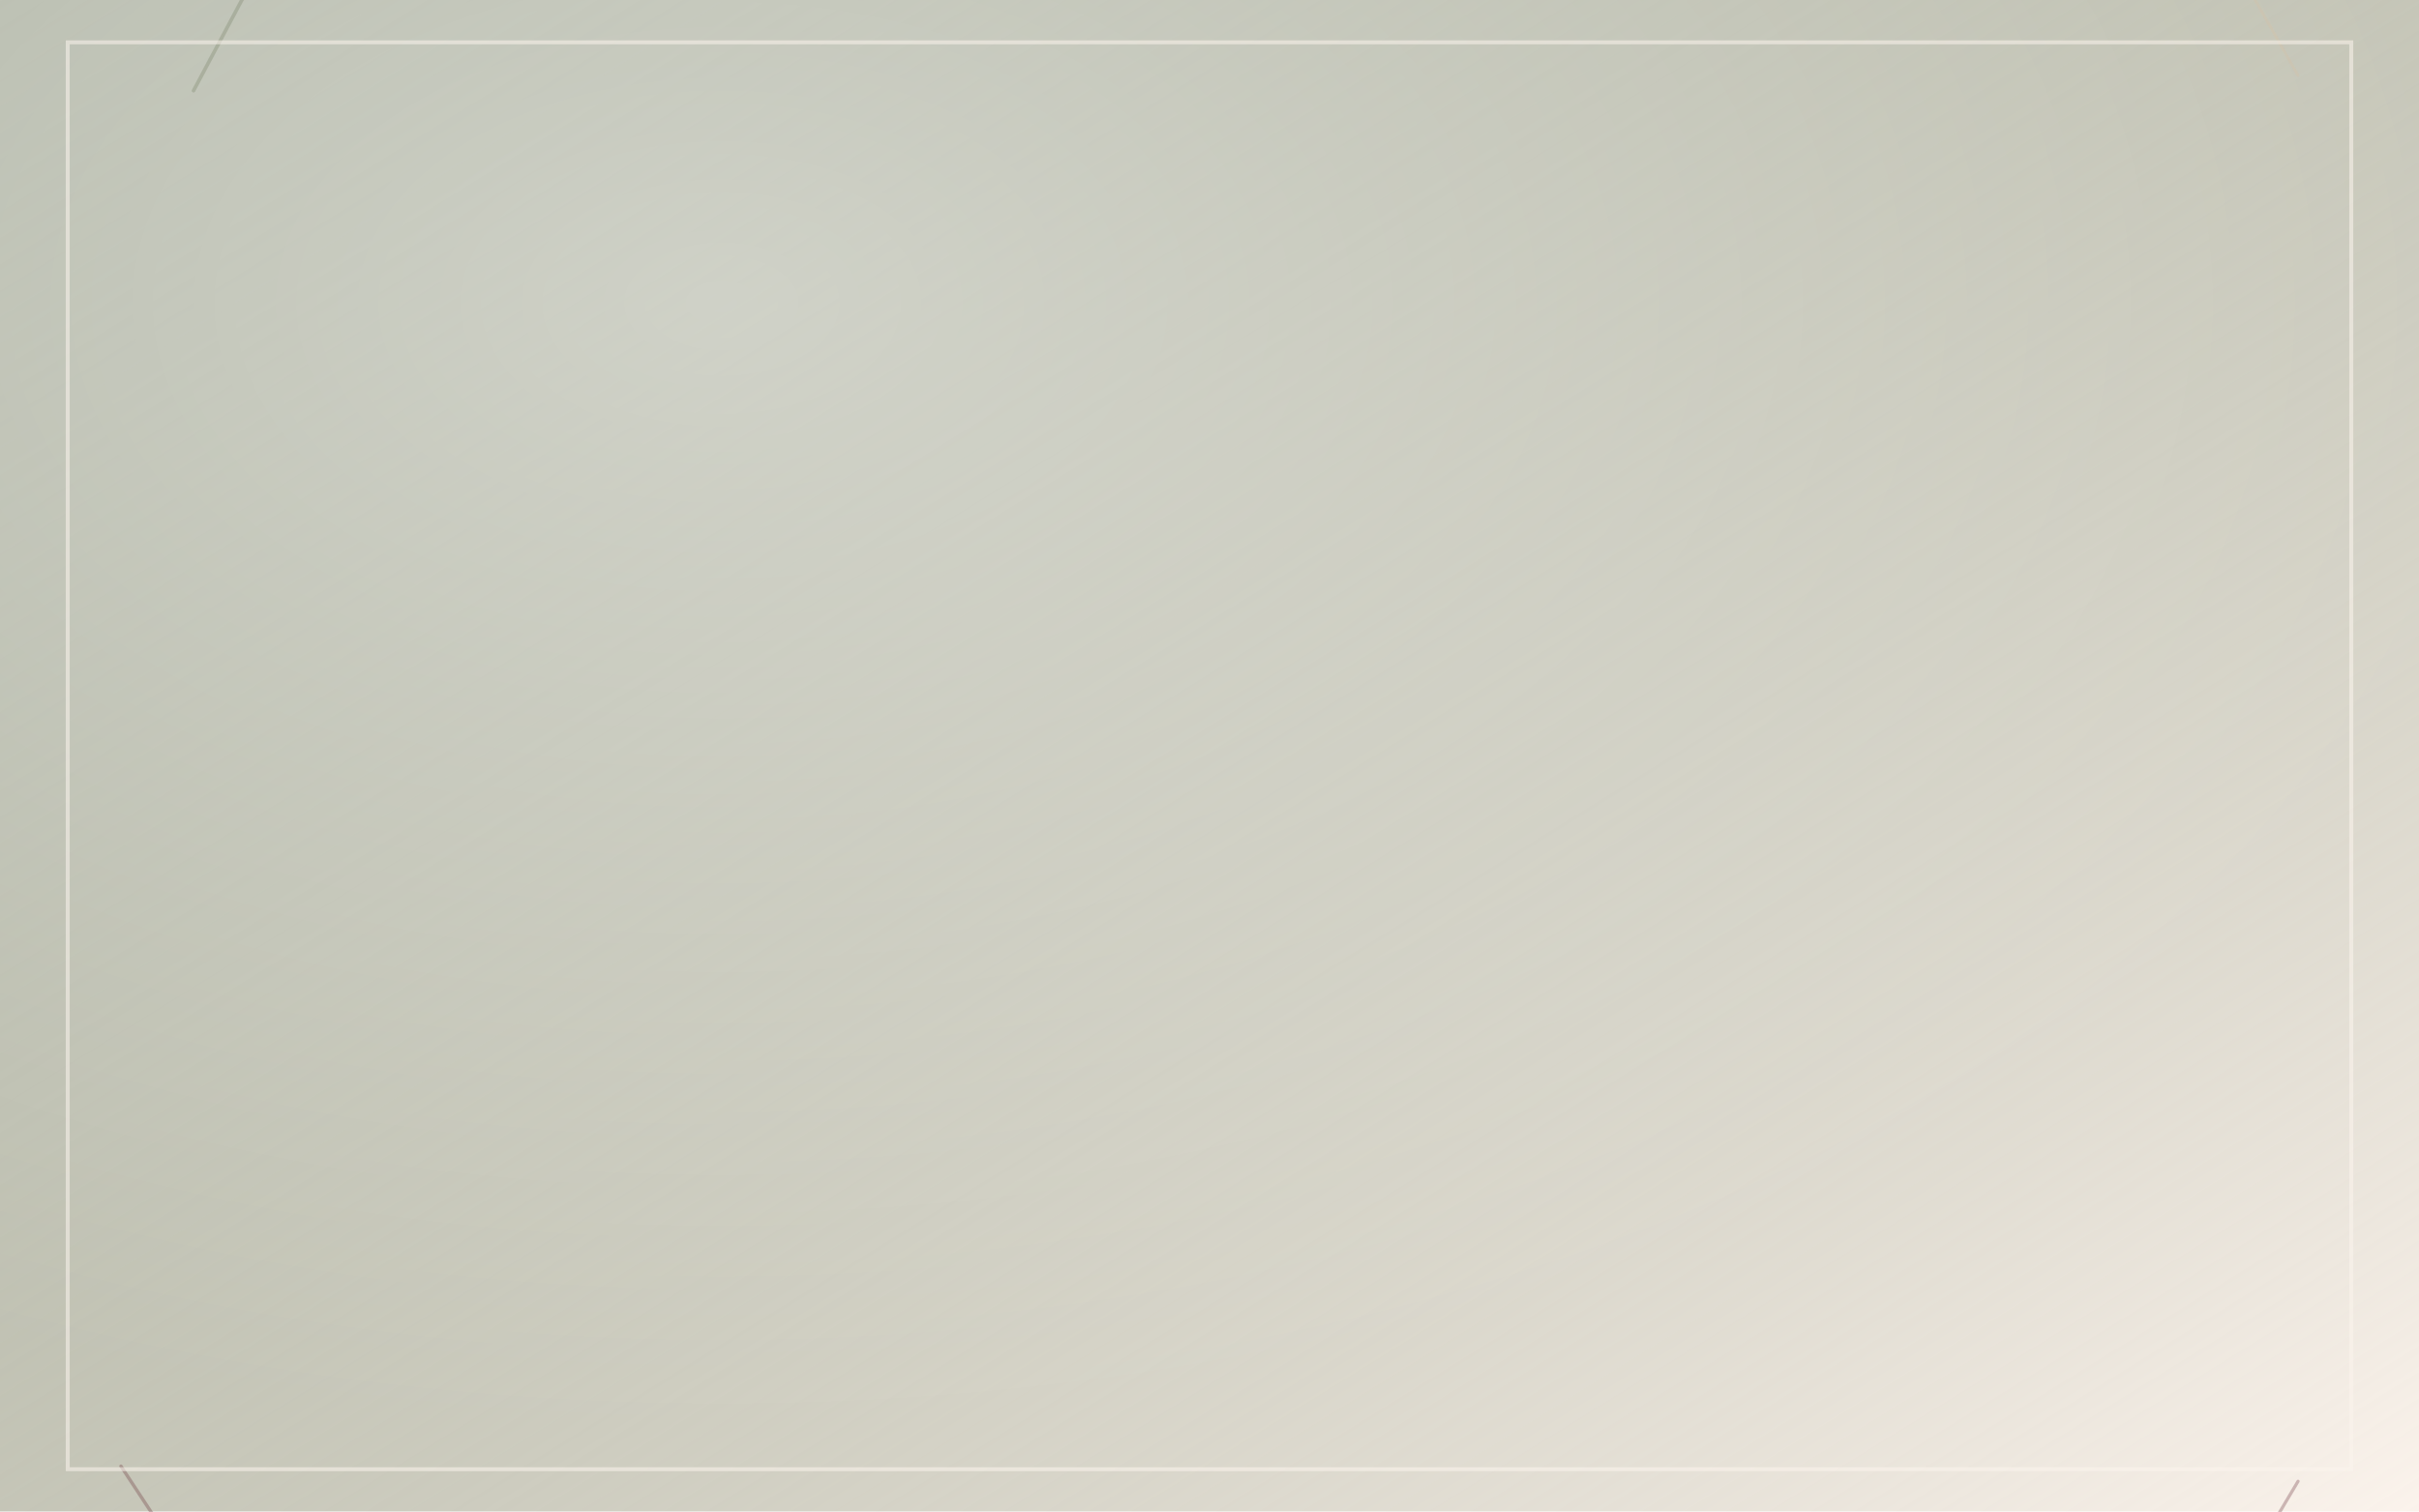
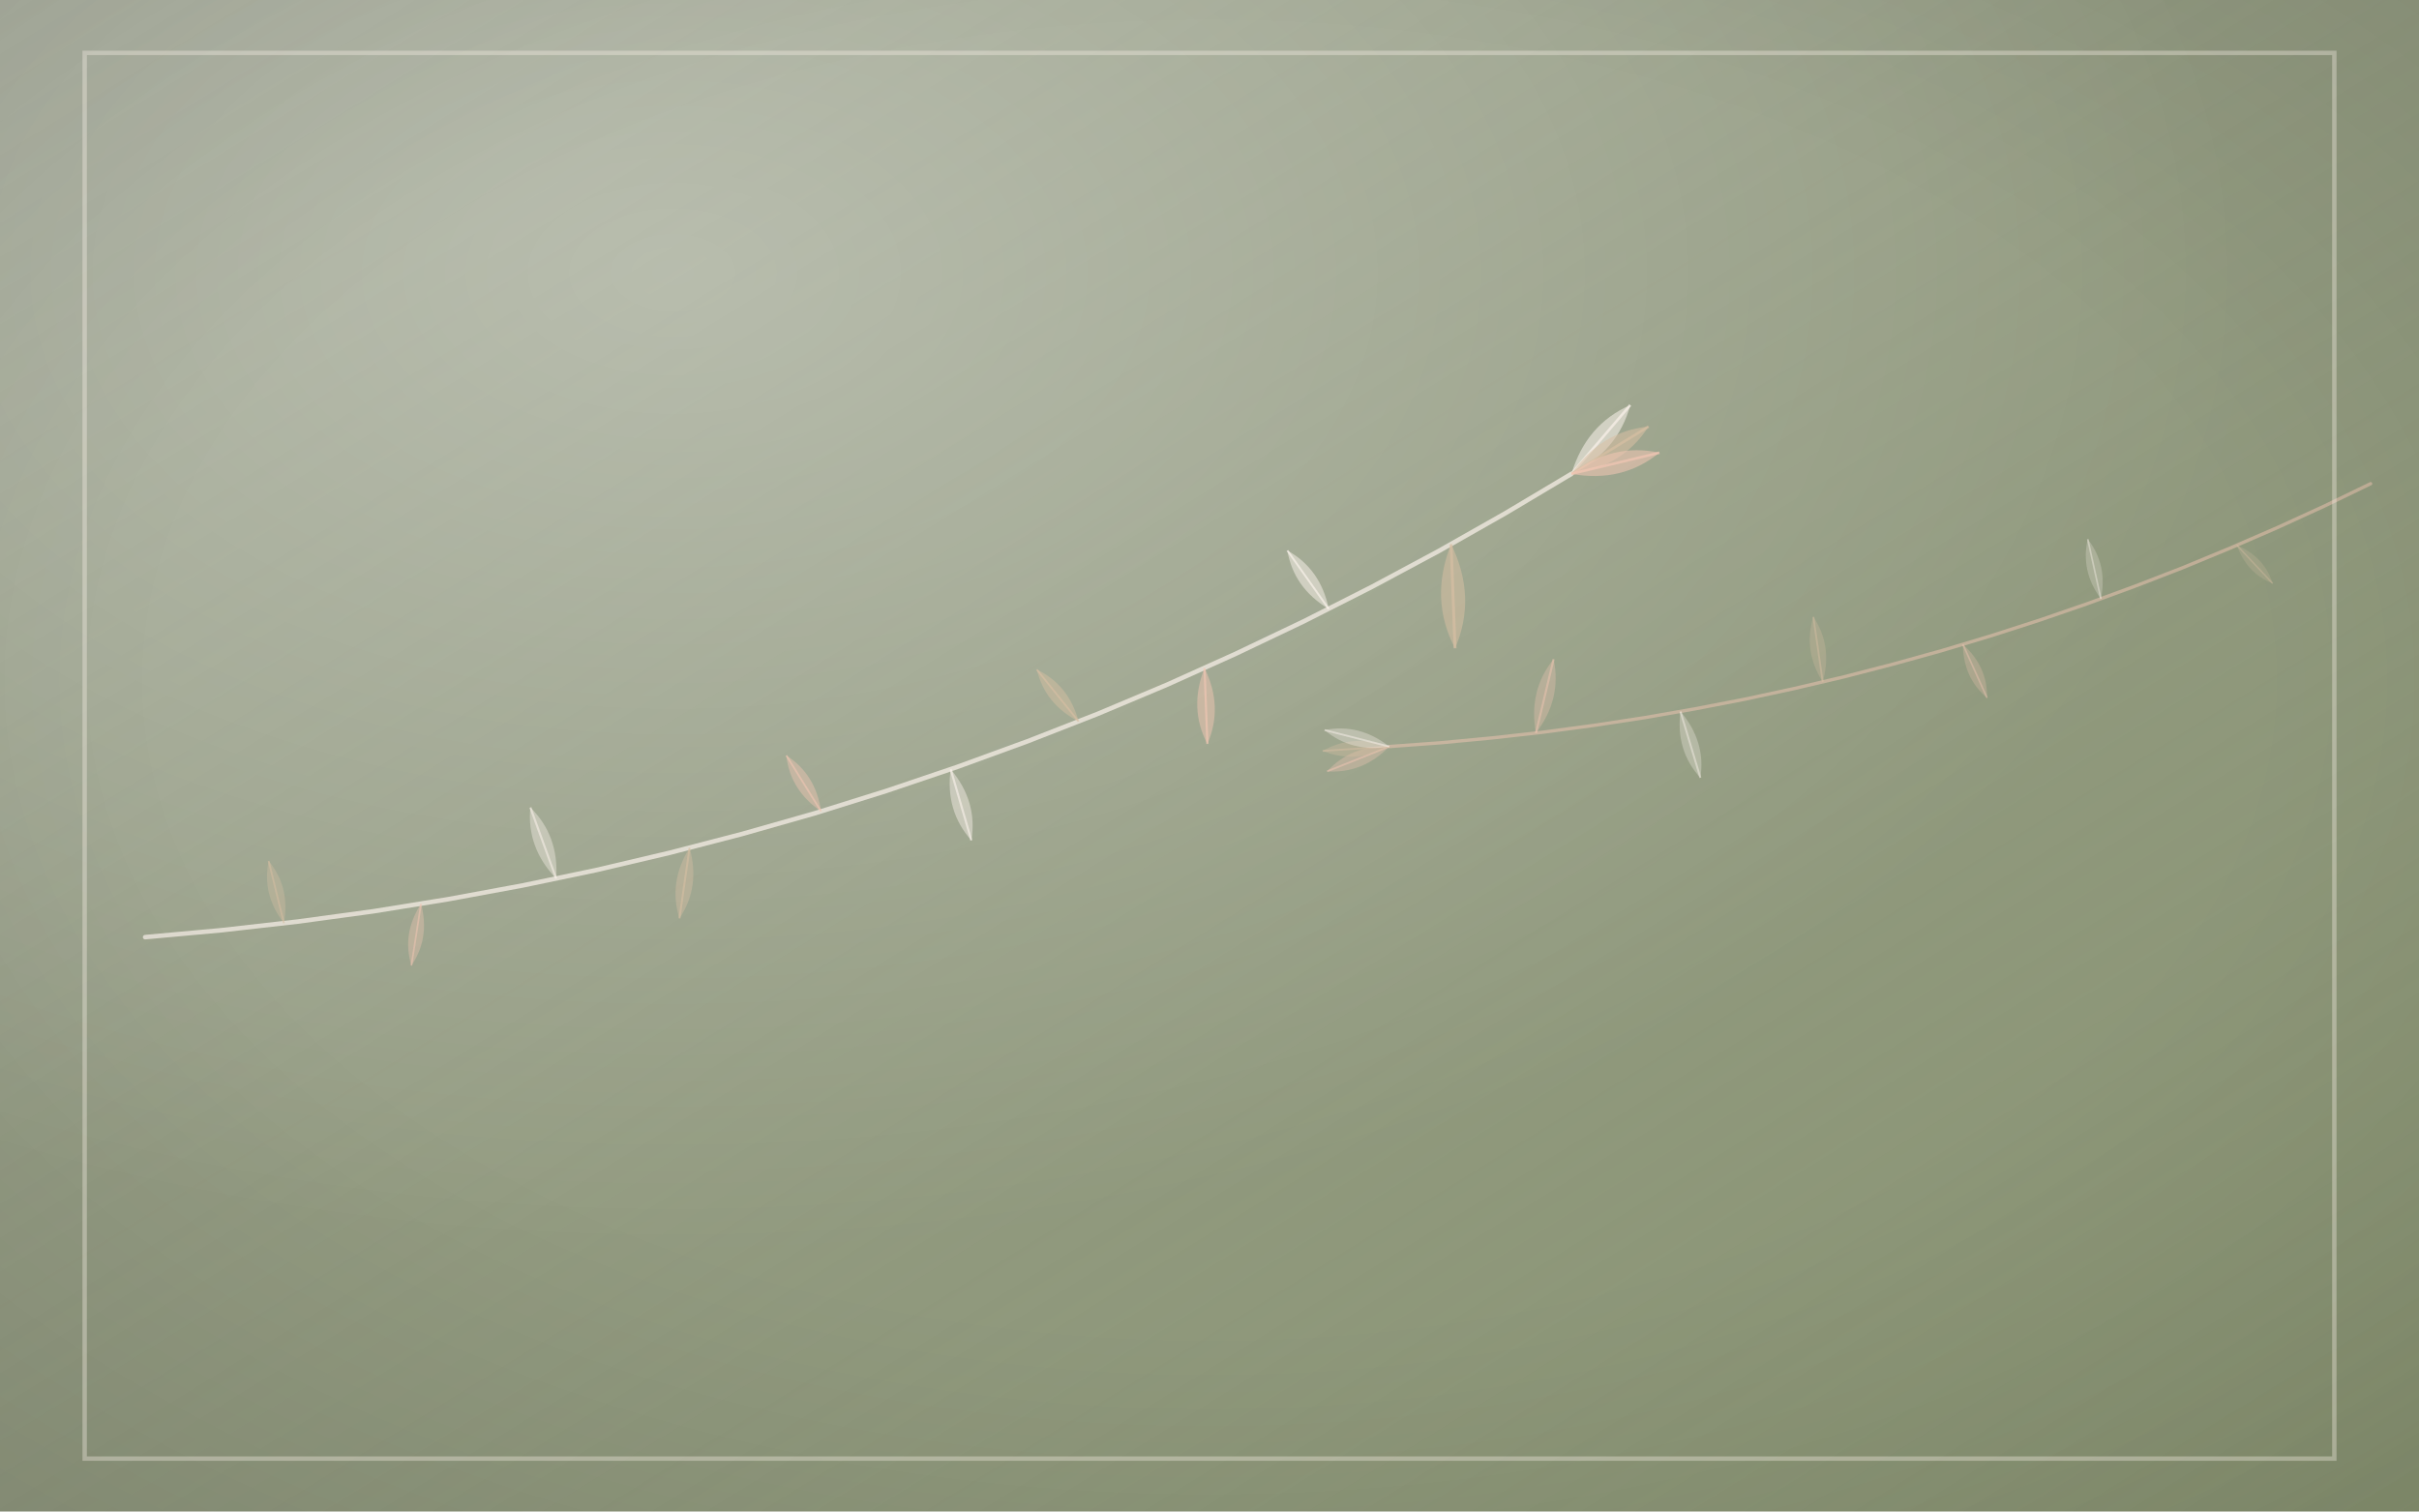
<svg xmlns="http://www.w3.org/2000/svg" viewBox="0 0 1600 1000" width="1600" height="1000" role="img" aria-label="Decorative botanical placeholder">
  <defs>
    <linearGradient id="g3" x1="0%" y1="0%" x2="100%" y2="100%">
-       <stop offset="0%" stop-color="#6D7659" stop-opacity="0.55" />
-       <stop offset="100%" stop-color="#FBF3EC" stop-opacity="1" />
+       <stop offset="0%" stop-color="#6D7659" stop-opacity="0.65" />
+       <stop offset="100%" stop-color="#8A9573" stop-opacity="1" />
    </linearGradient>
-     <radialGradient id="rg3" cx="30%" cy="20%" r="75%">
-       <stop offset="0%" stop-color="#FFFFFF" stop-opacity="0.35" />
+     <radialGradient id="vg3" cx="50%" cy="45%" r="72%">
+       <stop offset="60%" stop-color="#000000" stop-opacity="0" />
+       <stop offset="100%" stop-color="#000000" stop-opacity="0.10" />
+     </radialGradient>
+     <radialGradient id="hg3" cx="28%" cy="18%" r="65%">
+       <stop offset="0%" stop-color="#FFFFFF" stop-opacity="0.30" />
      <stop offset="100%" stop-color="#FFFFFF" stop-opacity="0" />
    </radialGradient>
  </defs>
  <rect width="1600" height="1000" fill="url(#g3)" />
-   <rect width="1600" height="1000" fill="url(#rg3)" />
-   <line x1="80.0" y1="970.0" x2="420.0" y2="1486.9" stroke="#5B1F2A" stroke-width="2.2" stroke-opacity="0.28" stroke-linecap="round" />
-   <path d="M136.7,1056.2 Q157.2,1051.1 167.9,1032.9 Q147.4,1038.0 136.7,1056.2 Z" fill="#5B1F2A" fill-opacity="0.18" />
-   <path d="M193.3,1142.3 Q174.1,1141.6 160.0,1154.9 Q179.3,1155.6 193.3,1142.3 Z" fill="#5B1F2A" fill-opacity="0.20" />
-   <path d="M250.0,1228.5 Q271.3,1222.8 282.2,1203.7 Q260.9,1209.3 250.0,1228.5 Z" fill="#5B1F2A" fill-opacity="0.22" />
-   <path d="M306.7,1314.6 Q287.2,1312.7 272.2,1325.3 Q291.7,1327.2 306.7,1314.6 Z" fill="#5B1F2A" fill-opacity="0.24" />
-   <path d="M363.4,1400.8 Q379.5,1394.7 386.4,1379.0 Q370.3,1385.0 363.4,1400.8 Z" fill="#5B1F2A" fill-opacity="0.26" />
-   <path d="M420.0,1486.9 Q424.3,1508.0 442.0,1520.3 Q437.7,1499.2 420.0,1486.9 Z" fill="#5B1F2A" fill-opacity="0.28" />
-   <line x1="128.0" y1="60.0" x2="448.8" y2="-542.1" stroke="#6D7659" stroke-width="2.4" stroke-opacity="0.28" stroke-linecap="round" />
-   <path d="M181.5,-40.3 Q166.1,-49.8 148.6,-45.5 Q163.9,-36.0 181.5,-40.3 Z" fill="#6D7659" fill-opacity="0.18" />
-   <path d="M234.9,-140.7 Q251.3,-120.2 277.4,-117.6 Q261.0,-138.1 234.9,-140.7 Z" fill="#6D7659" fill-opacity="0.20" />
-   <path d="M288.4,-241.0 Q276.2,-254.1 258.4,-254.6 Q270.5,-241.5 288.4,-241.0 Z" fill="#6D7659" fill-opacity="0.22" />
-   <path d="M341.8,-341.4 Q350.7,-323.4 369.7,-317.1 Q360.8,-335.1 341.8,-341.4 Z" fill="#6D7659" fill-opacity="0.24" />
-   <path d="M395.3,-441.7 Q379.5,-452.0 361.0,-447.9 Q376.8,-437.6 395.3,-441.7 Z" fill="#6D7659" fill-opacity="0.26" />
-   <path d="M448.8,-542.1 Q466.9,-557.3 469.5,-580.9 Q451.4,-565.6 448.8,-542.1 Z" fill="#6D7659" fill-opacity="0.28" />
-   <line x1="1520.0" y1="50.0" x2="1258.1" y2="-411.1" stroke="#D8BFA3" stroke-width="1.9" stroke-opacity="0.28" stroke-linecap="round" />
-   <path d="M1476.3,-26.8 Q1458.2,-18.3 1451.7,0.6 Q1469.8,-7.9 1476.3,-26.8 Z" fill="#D8BFA3" fill-opacity="0.18" />
-   <path d="M1432.7,-103.7 Q1446.0,-101.1 1457.3,-108.8 Q1443.9,-111.4 1432.7,-103.7 Z" fill="#D8BFA3" fill-opacity="0.20" />
-   <path d="M1389.0,-180.5 Q1373.8,-175.4 1366.7,-160.8 Q1382.0,-166.0 1389.0,-180.5 Z" fill="#D8BFA3" fill-opacity="0.22" />
-   <path d="M1345.4,-257.4 Q1359.3,-256.5 1369.7,-265.8 Q1355.8,-266.7 1345.4,-257.4 Z" fill="#D8BFA3" fill-opacity="0.24" />
-   <path d="M1301.7,-334.2 Q1285.7,-331.2 1276.7,-317.7 Q1292.7,-320.7 1301.7,-334.2 Z" fill="#D8BFA3" fill-opacity="0.26" />
-   <path d="M1258.1,-411.1 Q1255.6,-429.3 1241.2,-440.8 Q1243.7,-422.6 1258.1,-411.1 Z" fill="#D8BFA3" fill-opacity="0.28" />
-   <line x1="1520.0" y1="980.0" x2="1217.7" y2="1488.2" stroke="#5B1F2A" stroke-width="2.1" stroke-opacity="0.28" stroke-linecap="round" />
-   <path d="M1469.6,1064.7 Q1486.2,1078.3 1507.5,1075.9 Q1490.9,1062.4 1469.6,1064.7 Z" fill="#5B1F2A" fill-opacity="0.18" />
-   <path d="M1419.2,1149.4 Q1406.9,1130.3 1384.6,1125.7 Q1396.9,1144.8 1419.2,1149.4 Z" fill="#5B1F2A" fill-opacity="0.20" />
-   <path d="M1368.8,1234.1 Q1381.8,1249.4 1401.8,1250.8 Q1388.8,1235.5 1368.8,1234.1 Z" fill="#5B1F2A" fill-opacity="0.22" />
-   <path d="M1318.4,1318.8 Q1306.7,1301.7 1286.2,1298.2 Q1298.0,1315.3 1318.4,1318.8 Z" fill="#5B1F2A" fill-opacity="0.24" />
-   <path d="M1268.1,1403.5 Q1281.0,1419.2 1301.2,1420.9 Q1288.3,1405.2 1268.1,1403.5 Z" fill="#5B1F2A" fill-opacity="0.26" />
-   <path d="M1217.7,1488.2 Q1201.4,1500.7 1198.2,1521.0 Q1214.5,1508.5 1217.7,1488.2 Z" fill="#5B1F2A" fill-opacity="0.28" />
-   <rect x="44.8" y="28.0" width="1510.4" height="944.0" fill="none" stroke="#FBF3EC" stroke-opacity="0.55" stroke-width="2.6" />
+   <rect width="1600" height="1000" fill="url(#hg3)" />
+   <path d="M96.0,620.0 L146.7,615.4 L197.0,609.7 L246.9,602.9 L296.5,594.9 L345.7,585.8 L394.5,575.6 L442.9,564.2 L491.0,551.7 L538.8,538.1 L586.1,523.3 L633.1,507.4 L679.7,490.4 L726.0,472.3 L771.9,453.0 L817.4,432.5 L862.5,411.0 L907.3,388.3 L951.7,364.5 L995.8,339.5 L1039.4,313.5" fill="none" stroke="#FBF3EC" stroke-width="3.0" stroke-opacity="0.70" stroke-linecap="round" />
+   <path d="M187.8,610.8 Q192.1,587.0 177.7,569.6 Q173.1,591.7 187.8,610.8 Z" fill="#D8BFA3" fill-opacity="0.35" />
+   <line x1="187.8" y1="610.8" x2="177.7" y2="569.6" stroke="#D8BFA3" stroke-opacity="0.50" stroke-width="1.2" />
+   <path d="M278.5,597.9 Q265.7,617.7 272.1,638.8 Q284.5,620.7 278.5,597.9 Z" fill="#F2C6B4" fill-opacity="0.37" />
+   <line x1="278.5" y1="597.9" x2="272.1" y2="638.8" stroke="#F2C6B4" stroke-opacity="0.52" stroke-width="1.1" />
+   <path d="M367.9,581.3 Q369.8,552.9 350.8,534.2 Q348.2,560.7 367.9,581.3 Z" fill="#FBF3EC" fill-opacity="0.39" />
+   <line x1="367.9" y1="581.3" x2="350.8" y2="534.2" stroke="#FBF3EC" stroke-opacity="0.54" stroke-width="1.4" />
+   <path d="M456.1,560.9 Q441.9,583.7 449.4,607.6 Q463.4,586.7 456.1,560.9 Z" fill="#D8BFA3" fill-opacity="0.41" />
+   <line x1="456.1" y1="560.9" x2="449.4" y2="607.6" stroke="#D8BFA3" stroke-opacity="0.56" stroke-width="1.3" />
+   <path d="M543.1,536.8 Q539.6,512.3 520.1,499.8 Q522.6,522.8 543.1,536.8 Z" fill="#F2C6B4" fill-opacity="0.43" />
+   <line x1="543.1" y1="536.8" x2="520.1" y2="499.8" stroke="#F2C6B4" stroke-opacity="0.58" stroke-width="1.2" />
+   <path d="M628.8,508.9 Q625.1,536.5 642.5,556.0 Q646.8,530.3 628.8,508.9 Z" fill="#FBF3EC" fill-opacity="0.45" />
+   <line x1="628.8" y1="508.9" x2="642.5" y2="556.0" stroke="#FBF3EC" stroke-opacity="0.60" stroke-width="1.4" />
+   <path d="M713.4,477.3 Q707.0,453.1 685.8,443.0 Q691.2,465.8 713.4,477.3 Z" fill="#D8BFA3" fill-opacity="0.47" />
+   <line x1="713.4" y1="477.3" x2="685.8" y2="443.0" stroke="#D8BFA3" stroke-opacity="0.62" stroke-width="1.2" />
+   <path d="M796.7,442.0 Q786.2,468.5 798.6,492.2 Q809.3,467.6 796.7,442.0 Z" fill="#F2C6B4" fill-opacity="0.49" />
+   <line x1="796.7" y1="442.0" x2="798.6" y2="492.2" stroke="#F2C6B4" stroke-opacity="0.64" stroke-width="1.4" />
+   <path d="M878.9,402.9 Q873.5,376.4 851.5,364.2 Q855.7,389.0 878.9,402.9 Z" fill="#FBF3EC" fill-opacity="0.51" />
+   <line x1="878.9" y1="402.9" x2="851.5" y2="364.2" stroke="#FBF3EC" stroke-opacity="0.66" stroke-width="1.3" />
+   <path d="M959.8,360.0 Q945.3,396.4 962.4,428.9 Q977.0,395.2 959.8,360.0 Z" fill="#D8BFA3" fill-opacity="0.53" />
+   <line x1="959.8" y1="360.0" x2="962.4" y2="428.9" stroke="#D8BFA3" stroke-opacity="0.68" stroke-width="1.9" />
+   <path d="M1039.4,313.5 Q1070.1,298.8 1078.3,268.0 Q1049.2,280.8 1039.4,313.5 Z" fill="#FBF3EC" fill-opacity="0.55" />
+   <line x1="1039.4" y1="313.5" x2="1078.3" y2="268.0" stroke="#FBF3EC" stroke-opacity="0.70" stroke-width="1.7" />
+   <path d="M1039.4,313.5 Q1073.2,309.0 1090.4,282.2 Q1058.8,285.4 1039.4,313.5 Z" fill="#D8BFA3" fill-opacity="0.55" />
+   <line x1="1039.4" y1="313.5" x2="1090.4" y2="282.2" stroke="#D8BFA3" stroke-opacity="0.70" stroke-width="1.7" />
+   <path d="M1039.4,313.5 Q1072.9,319.6 1097.6,299.5 Q1066.5,292.8 1039.4,313.5 Z" fill="#F2C6B4" fill-opacity="0.55" />
+   <line x1="1039.4" y1="313.5" x2="1097.6" y2="299.5" stroke="#F2C6B4" stroke-opacity="0.70" stroke-width="1.7" />
+   <path d="M1568.0,320.0 L1537.2,334.9 L1506.2,349.1 L1475.1,362.6 L1443.7,375.6 L1412.2,387.8 L1380.6,399.4 L1348.7,410.4 L1316.7,420.7 L1284.5,430.4 L1252.1,439.4 L1219.6,447.8 L1186.9,455.5 L1154.0,462.6 L1120.9,469.0 L1087.7,474.8 L1054.3,479.9 L1020.7,484.4 L986.9,488.2 L953.0,491.4 L918.9,493.9" fill="none" stroke="#F2C6B4" stroke-width="2.2" stroke-opacity="0.49" stroke-linecap="round" />
+   <path d="M1479.5,360.7 Q1486.1,379.3 1503.2,386.0 Q1497.7,368.4 1479.5,360.7 Z" fill="#D8BFA3" fill-opacity="0.22" />
+   <line x1="1479.5" y1="360.7" x2="1503.2" y2="386.0" stroke="#D8BFA3" stroke-opacity="0.37" stroke-width="1.0" />
+   <path d="M1389.6,396.2 Q1394.2,373.7 1380.9,356.7 Q1376.0,377.7 1389.6,396.2 Z" fill="#FBF3EC" fill-opacity="0.24" />
+   <line x1="1389.6" y1="396.2" x2="1380.9" y2="356.7" stroke="#FBF3EC" stroke-opacity="0.39" stroke-width="1.1" />
+   <path d="M1298.3,426.3 Q1298.5,448.4 1314.3,461.7 Q1314.7,441.0 1298.3,426.3 Z" fill="#F2C6B4" fill-opacity="0.26" />
+   <line x1="1298.3" y1="426.3" x2="1314.3" y2="461.7" stroke="#F2C6B4" stroke-opacity="0.41" stroke-width="1.1" />
+   <path d="M1205.6,451.2 Q1212.3,427.4 1199.4,408.1 Q1192.5,430.2 1205.6,451.2 Z" fill="#D8BFA3" fill-opacity="0.28" />
+   <line x1="1205.6" y1="451.2" x2="1199.4" y2="408.1" stroke="#D8BFA3" stroke-opacity="0.43" stroke-width="1.2" />
+   <path d="M1111.5,470.7 Q1108.2,496.6 1124.7,514.6 Q1128.4,490.5 1111.5,470.7 Z" fill="#FBF3EC" fill-opacity="0.30" />
+   <line x1="1111.5" y1="470.7" x2="1124.7" y2="514.6" stroke="#FBF3EC" stroke-opacity="0.45" stroke-width="1.3" />
+   <path d="M1015.9,485.0 Q1033.2,462.3 1027.6,436.1 Q1010.8,456.8 1015.9,485.0 Z" fill="#F2C6B4" fill-opacity="0.32" />
+   <line x1="1015.9" y1="485.0" x2="1027.6" y2="436.1" stroke="#F2C6B4" stroke-opacity="0.47" stroke-width="1.4" />
+   <path d="M918.9,493.9 Q893.8,492.9 877.8,510.3 Q901.3,511.9 918.9,493.9 Z" fill="#F2C6B4" fill-opacity="0.34" />
+   <line x1="918.9" y1="493.9" x2="877.8" y2="510.3" stroke="#F2C6B4" stroke-opacity="0.49" stroke-width="1.2" />
+   <path d="M918.9,493.9 Q895.3,485.2 874.8,496.8 Q896.6,505.6 918.9,493.9 Z" fill="#D8BFA3" fill-opacity="0.34" />
+   <line x1="918.9" y1="493.9" x2="874.8" y2="496.8" stroke="#D8BFA3" stroke-opacity="0.49" stroke-width="1.2" />
+   <path d="M918.9,493.9 Q899.1,478.4 876.1,483.0 Q894.1,498.1 918.9,493.9 Z" fill="#FBF3EC" fill-opacity="0.34" />
+   <line x1="918.9" y1="493.9" x2="876.1" y2="483.0" stroke="#FBF3EC" stroke-opacity="0.49" stroke-width="1.2" />
+   <rect width="1600" height="1000" fill="url(#vg3)" />
+   <rect x="56.0" y="35.0" width="1488.0" height="930.0" fill="none" stroke="#FBF3EC" stroke-opacity="0.35" stroke-width="2.9" />
</svg>
